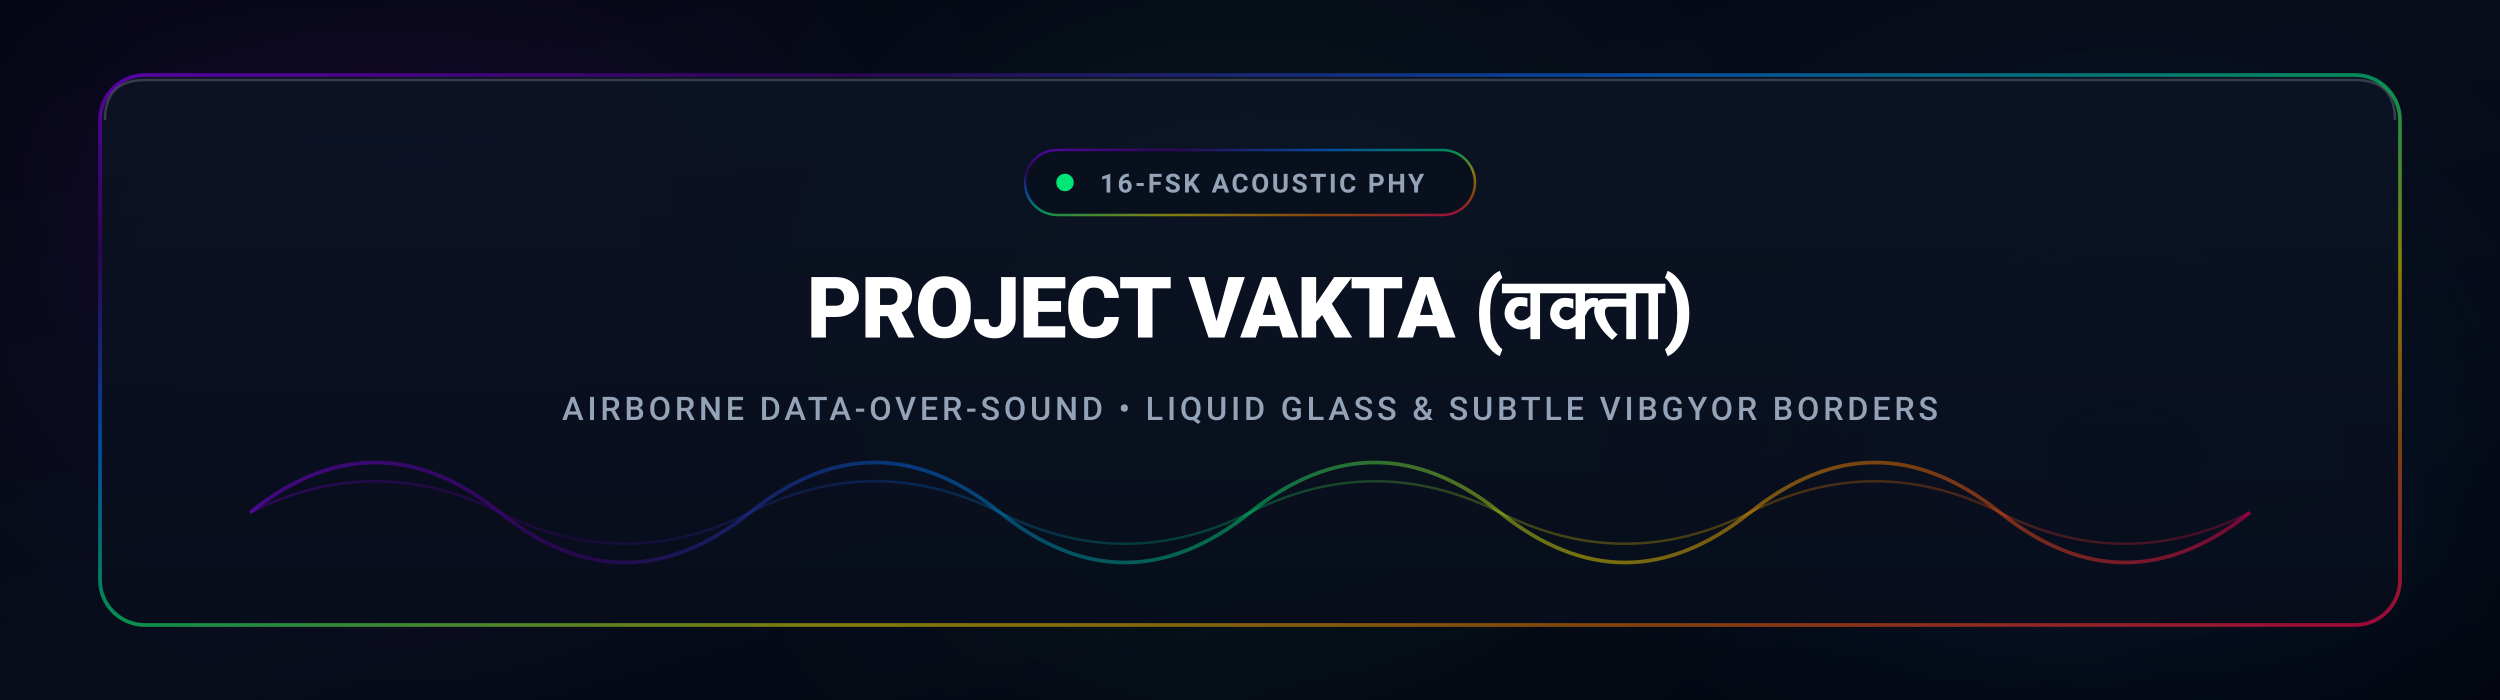
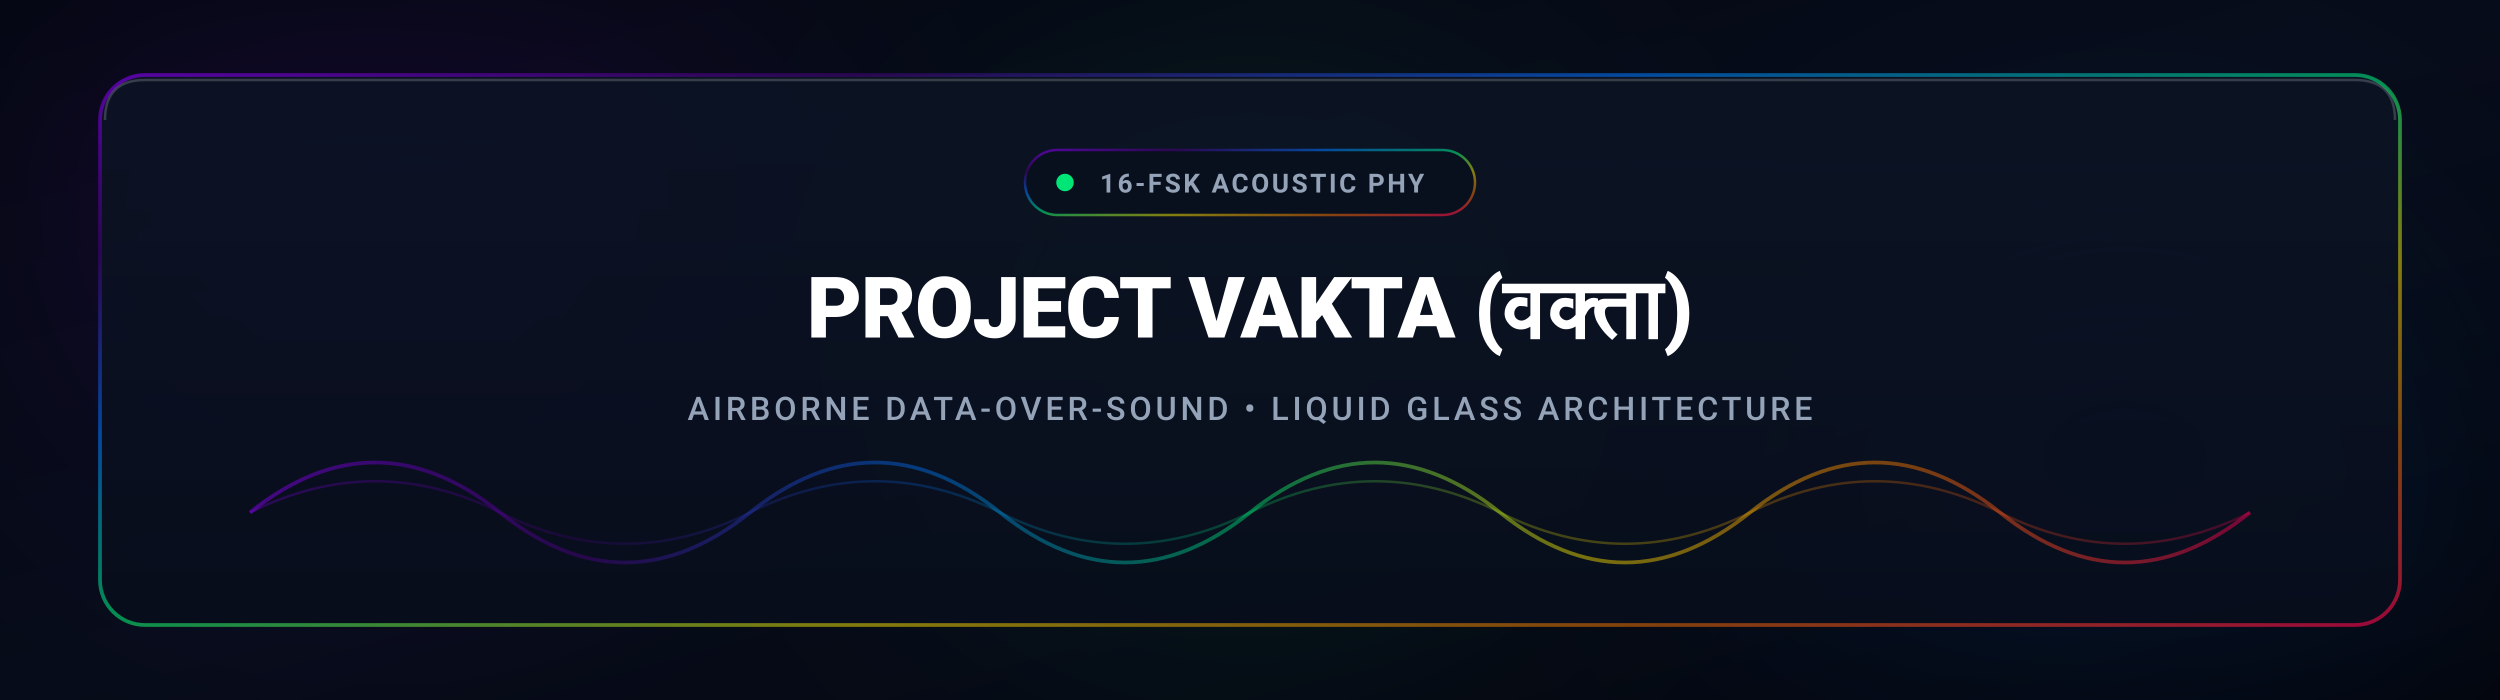
<svg xmlns="http://www.w3.org/2000/svg" viewBox="0 0 1000 280" width="100%" height="280">
  <defs>
    <linearGradient id="bgGrad" x1="0%" y1="0%" x2="100%" y2="100%">
      <stop offset="0%" stop-color="#040711" />
      <stop offset="50%" stop-color="#070c1a" />
      <stop offset="100%" stop-color="#03050c" />
    </linearGradient>
-     <linearGradient id="vibgyorBorder" x1="0%" y1="0%" x2="100%" y2="100%">
+     <linearGradient id="glassBorder" x1="0%" y1="0%" x2="100%" y2="100%">
      <stop offset="0%" stop-color="#8b00ff" stop-opacity="0.6" />
      <stop offset="16.6%" stop-color="#4b0082" stop-opacity="0.5" />
      <stop offset="33.3%" stop-color="#0070f3" stop-opacity="0.6" />
      <stop offset="50%" stop-color="#00e676" stop-opacity="0.6" />
      <stop offset="66.6%" stop-color="#ffea00" stop-opacity="0.5" />
      <stop offset="83.3%" stop-color="#ff7700" stop-opacity="0.5" />
      <stop offset="100%" stop-color="#ff0055" stop-opacity="0.6" />
    </linearGradient>
-     <linearGradient id="vibgyorWave" x1="0%" y1="0%" x2="100%" y2="0%">
+     <linearGradient id="glassWave" x1="0%" y1="0%" x2="100%" y2="0%">
      <stop offset="0%" stop-color="#8b00ff" />
      <stop offset="16.6%" stop-color="#4b0082" />
      <stop offset="33.3%" stop-color="#0070f3" />
      <stop offset="50%" stop-color="#00e676" />
      <stop offset="66.6%" stop-color="#ffea00" />
      <stop offset="83.3%" stop-color="#ff7700" />
      <stop offset="100%" stop-color="#ff0055" />
    </linearGradient>
    <linearGradient id="glassFill" x1="0%" y1="0%" x2="0%" y2="100%">
      <stop offset="0%" stop-color="#0e172a" stop-opacity="0.75" />
      <stop offset="100%" stop-color="#080e1d" stop-opacity="0.85" />
    </linearGradient>
    <filter id="blurOrb" x="-50%" y="-50%" width="200%" height="200%">
      <feGaussianBlur in="SourceGraphic" stdDeviation="60" />
    </filter>
    <filter id="softGlow" x="-20%" y="-20%" width="140%" height="140%">
      <feGaussianBlur in="SourceGraphic" stdDeviation="6" />
    </filter>
  </defs>
  <rect width="1000" height="280" fill="url(#bgGrad)" />
  <circle cx="150" cy="50" r="140" fill="#8b00ff" opacity="0.12" filter="url(#blurOrb)" />
  <circle cx="850" cy="220" r="140" fill="#0070f3" opacity="0.12" filter="url(#blurOrb)" />
  <circle cx="500" cy="140" r="120" fill="#00e676" opacity="0.08" filter="url(#blurOrb)" />
  <g transform="translate(40, 30)">
    <rect x="0" y="0" width="920" height="220" rx="18" fill="#000000" opacity="0.45" />
-     <rect x="0" y="0" width="920" height="220" rx="18" fill="url(#glassFill)" stroke="url(#vibgyorBorder)" stroke-width="1.5" />
+     <rect x="0" y="0" width="920" height="220" rx="18" fill="url(#glassFill)" stroke="url(#glassBorder)" stroke-width="1.5" />
    <path d="M 2 18 Q 2 2 18 2 L 902 2 Q 918 2 918 18" fill="none" stroke="#ffffff" stroke-opacity="0.18" stroke-width="1" />
-     <path d="M 60 175 Q 110 135 160 175 T 260 175 T 360 175 T 460 175 T 560 175 T 660 175 T 760 175 T 860 175" fill="none" stroke="url(#vibgyorWave)" stroke-width="1.5" stroke-opacity="0.45" />
-     <path d="M 60 175 Q 110 150 160 175 T 260 175 T 360 175 T 460 175 T 560 175 T 660 175 T 760 175 T 860 175" fill="none" stroke="url(#vibgyorWave)" stroke-width="1" stroke-opacity="0.25" />
+     <path d="M 60 175 Q 110 135 160 175 T 260 175 T 360 175 T 460 175 T 560 175 T 660 175 T 760 175 T 860 175" fill="none" stroke="url(#glassWave)" stroke-width="1.5" stroke-opacity="0.45" />
+     <path d="M 60 175 Q 110 150 160 175 T 260 175 T 360 175 T 460 175 T 560 175 T 660 175 T 760 175 T 860 175" fill="none" stroke="url(#glassWave)" stroke-width="1" stroke-opacity="0.25" />
    <g transform="translate(370, 30)">
-       <rect x="0" y="0" width="180" height="26" rx="13" fill="#080e1c" fill-opacity="0.8" stroke="url(#vibgyorBorder)" stroke-width="1" />
+       <rect x="0" y="0" width="180" height="26" rx="13" fill="#080e1c" fill-opacity="0.8" stroke="url(#glassBorder)" stroke-width="1" />
      <circle cx="16" cy="13" r="3.5" fill="#00e676" />
      <text x="30" y="17" fill="#94a3b8" font-family="-apple-system, BlinkMacSystemFont, 'Segoe UI', Roboto, sans-serif" font-size="10.5" font-weight="700" letter-spacing="1">16-FSK ACOUSTIC PHY</text>
    </g>
    <text x="460" y="105" text-anchor="middle" fill="#ffffff" font-family="-apple-system, BlinkMacSystemFont, 'Segoe UI', Roboto, sans-serif" font-size="34" font-weight="800" letter-spacing="-0.5">
      PROJECT VAKTA (वक्ता)
    </text>
    <text x="460" y="138" text-anchor="middle" fill="#94a3b8" font-family="-apple-system, BlinkMacSystemFont, 'Segoe UI', Roboto, sans-serif" font-size="13" font-weight="500" letter-spacing="1.5">
-       AIRBORNE DATA-OVER-SOUND • LIQUID GLASS &amp; SUBTLE VIBGYOR BORDERS
+       AIRBORNE DATA-OVER-SOUND • LIQUID GLASS ARCHITECTURE
    </text>
  </g>
</svg>
